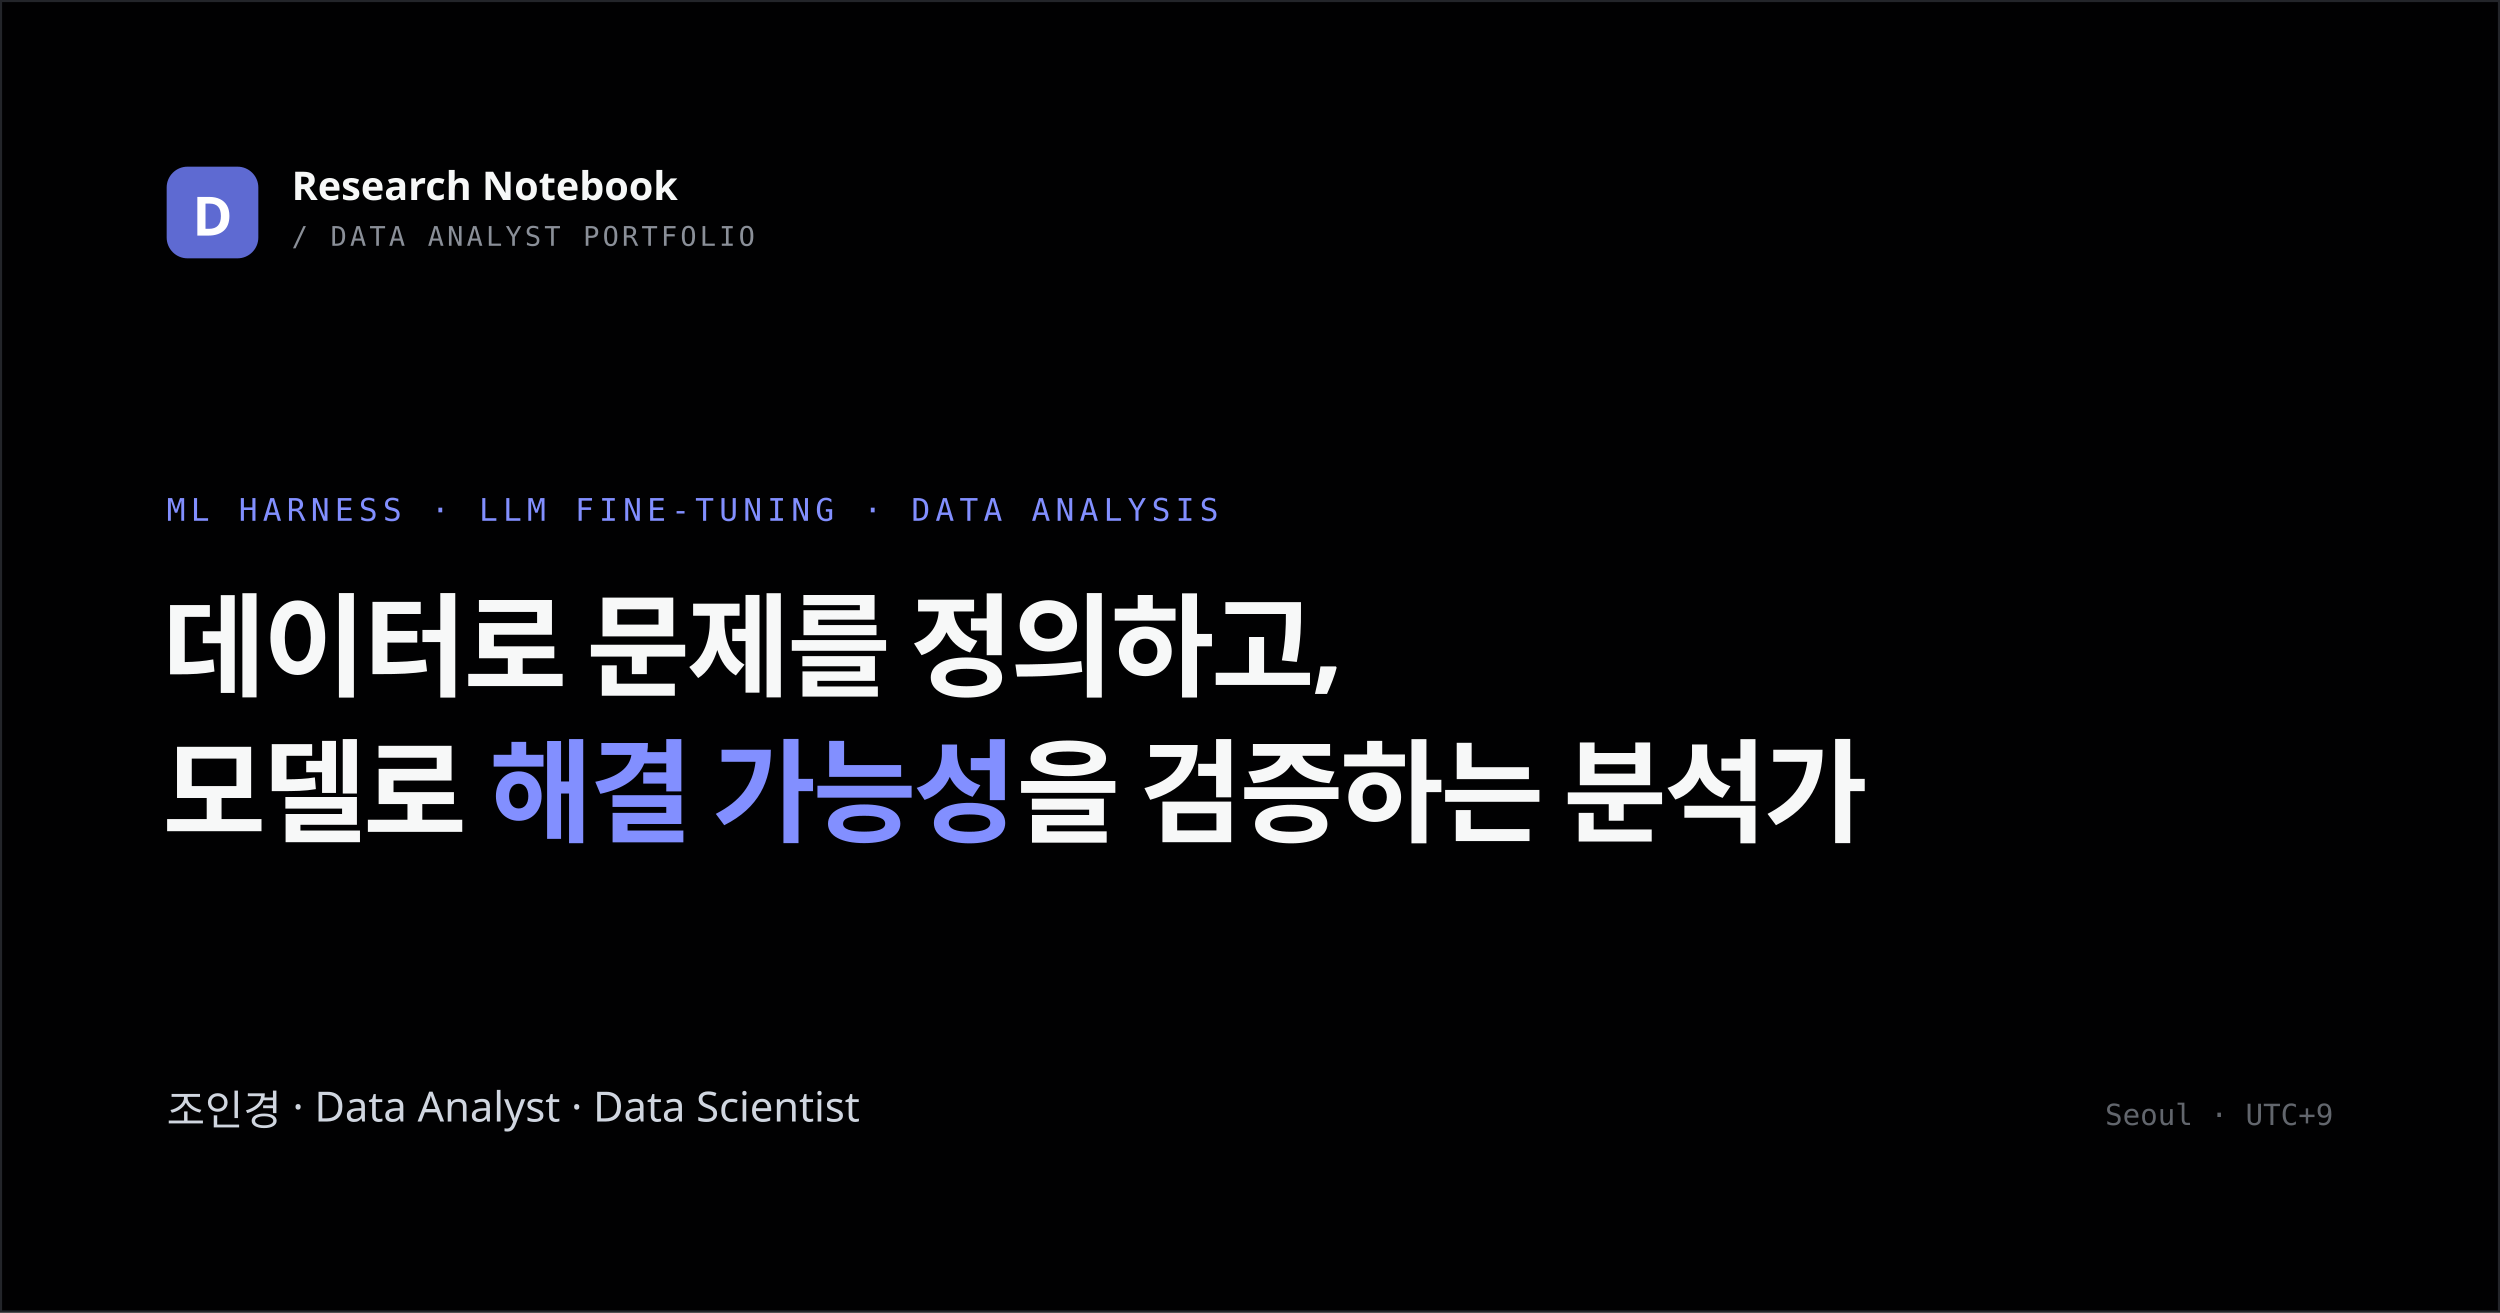
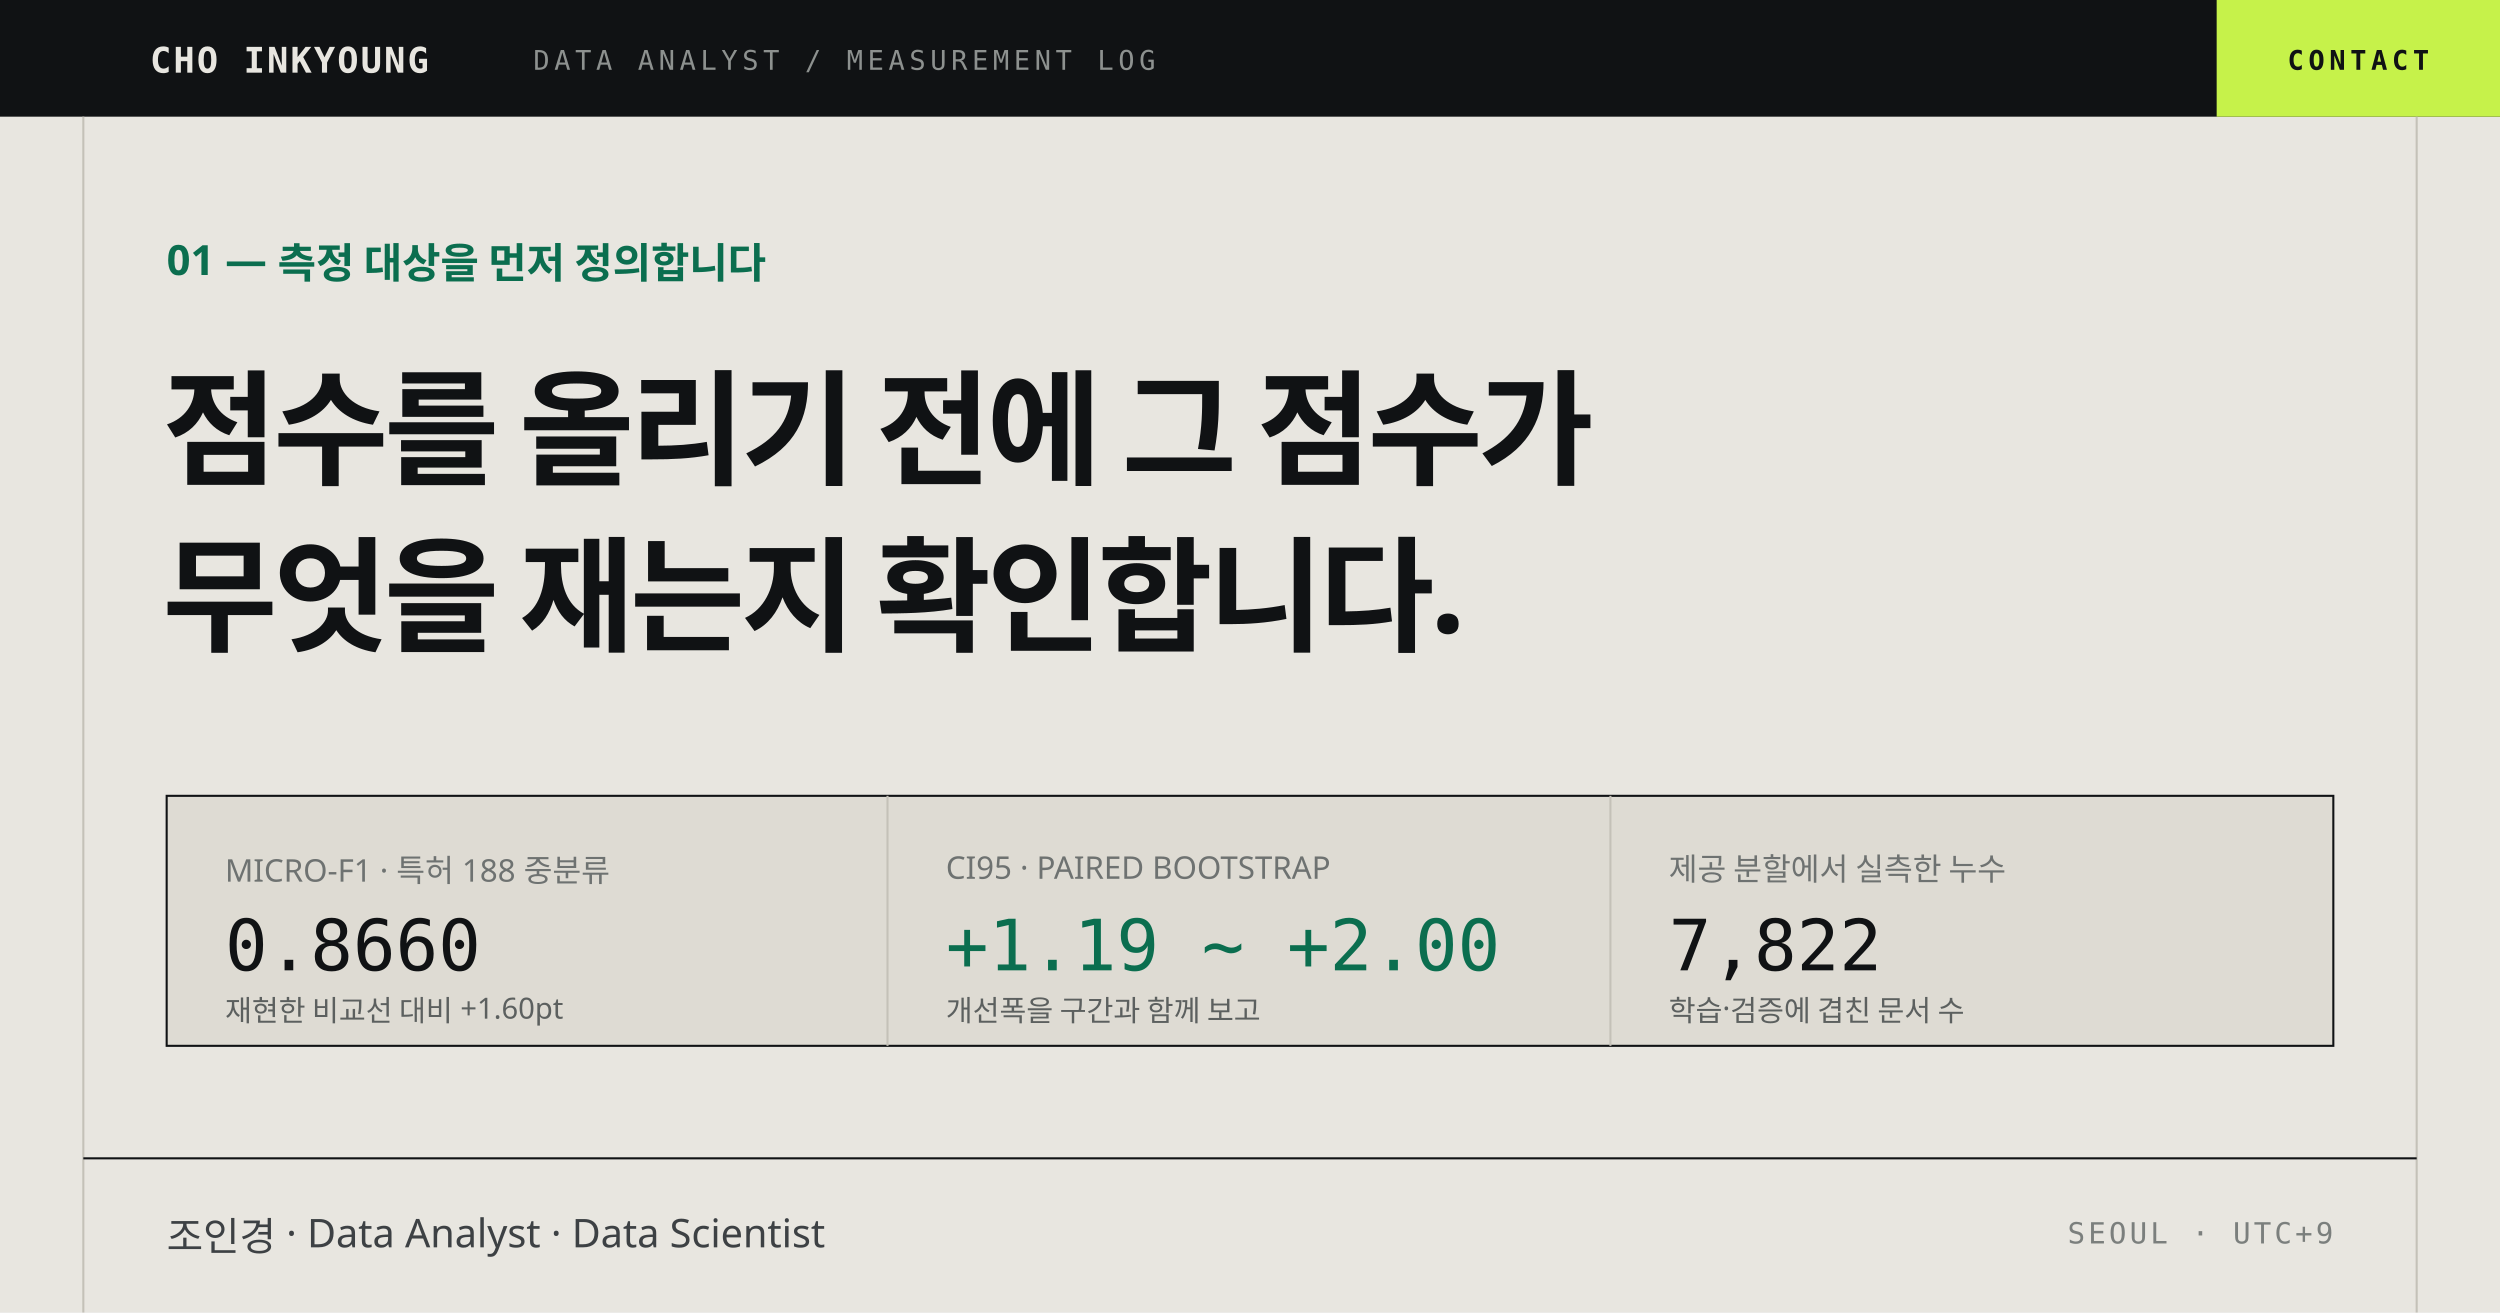
<svg xmlns="http://www.w3.org/2000/svg" width="1200" height="630" viewBox="0 0 1200 630" font-family="'Malgun Gothic','Segoe UI',system-ui,sans-serif">
-   <rect width="1200" height="630" fill="#010102" />
-   <rect x="0.5" y="0.5" width="1199" height="629" fill="none" stroke="#23252a" />
-   <g transform="translate(80,80)">
-     <rect width="44" height="44" rx="10" fill="#5e6ad2" />
-     <text x="22" y="23" font-size="26" font-weight="700" fill="#ffffff" text-anchor="middle" dominant-baseline="central">D</text>
-     <text x="60" y="16" font-size="19" font-weight="600" fill="#f7f8f8">Research Notebook</text>
-     <text x="60" y="38" font-family="'Consolas',monospace" font-size="13" letter-spacing="1.5" fill="#8a8f98">/ DATA ANALYST PORTFOLIO</text>
-   </g>
-   <text x="80" y="250" font-family="'Consolas',monospace" font-size="15" letter-spacing="2.5" fill="#828fff">ML HARNESS · LLM FINE-TUNING · DATA ANALYSIS</text>
-   <text x="78" y="330" font-size="54" font-weight="600" letter-spacing="-1.5" fill="#f7f8f8">데이터로 문제를 정의하고,</text>
-   <text x="78" y="400" font-size="54" font-weight="600" letter-spacing="-1.5" fill="#f7f8f8">모델로 <tspan fill="#828fff">해결 가능성</tspan>을 검증하는 분석가</text>
-   <text x="80" y="540" font-size="20" font-weight="500" fill="#d0d6e0">조인경 · Data Analyst · Data Scientist</text>
-   <text x="1120" y="540" font-family="'Consolas',monospace" font-size="14" fill="#62666d" text-anchor="end">Seoul · UTC+9</text>
+   <rect width="1200" height="630" fill="#e8e6e0" />
+   <rect x="0" y="0" width="1200" height="56" fill="#101214" />
+   <text x="72" y="29" font-family="'Consolas',monospace" font-size="17" font-weight="600" letter-spacing="1" fill="#e8e6e0" dominant-baseline="central">CHO INKYOUNG</text>
+   <text x="256" y="29" font-family="'Consolas',monospace" font-size="13" letter-spacing="2.2" fill="#8d918f" dominant-baseline="central">DATA ANALYST / MEASUREMENT LOG</text>
+   <rect x="1064" y="0" width="136" height="56" fill="#c6f24a" />
+   <text x="1132" y="29" font-family="'Consolas',monospace" font-size="13" font-weight="600" letter-spacing="2.2" fill="#101214" text-anchor="middle" dominant-baseline="central">CONTACT</text>
+   <line x1="40" y1="56" x2="40" y2="630" stroke="#c4c1b8" />
+   <line x1="1160" y1="56" x2="1160" y2="630" stroke="#c4c1b8" />
+   <text x="80" y="132" font-size="20" font-weight="600" fill="#0b6e4f">01 — 측정 대상을 먼저 정의합니다</text>
+   <text x="78" y="228" font-size="60" font-weight="600" letter-spacing="-2" fill="#101214">점수를 올리기 전에 그 점수가</text>
+   <text x="78" y="308" font-size="60" font-weight="600" letter-spacing="-2" fill="#101214">무엇을 재는지 확인합니다.</text>
+   <rect x="80" y="382" width="1040" height="120" fill="#dedbd3" stroke="#101214" />
+   <line x1="426" y1="382" x2="426" y2="502" stroke="#c4c1b8" />
+   <line x1="773" y1="382" x2="773" y2="502" stroke="#c4c1b8" />
+   <text x="108" y="416" font-size="15" fill="#6e7271" dominant-baseline="central">MICRO-F1 · 특허 188 중분류</text>
+   <text x="108" y="454" font-family="'Consolas',monospace" font-size="34" font-weight="500" fill="#101214" dominant-baseline="central">0.8660</text>
+   <text x="108" y="484" font-size="14" fill="#5c605f" dominant-baseline="central">재현한 비교선 대비 +1.60pt</text>
+   <text x="454" y="416" font-size="15" fill="#6e7271" dominant-baseline="central">CI95 · PAIRED BOOTSTRAP</text>
+   <text x="454" y="454" font-family="'Consolas',monospace" font-size="34" font-weight="500" fill="#0b6e4f" dominant-baseline="central">+1.19 ~ +2.00</text>
+   <text x="454" y="484" font-size="14" fill="#5c605f" dominant-baseline="central">개선폭을 구간과 함께 보고</text>
+   <text x="801" y="416" font-size="15" fill="#6e7271" dominant-baseline="central">제공 분할에서 실측한 누수</text>
+   <text x="801" y="454" font-family="'Consolas',monospace" font-size="34" font-weight="500" fill="#101214" dominant-baseline="central">7,822</text>
+   <text x="801" y="484" font-size="14" fill="#5c605f" dominant-baseline="central">학습·검증에 겹친 문서 수</text>
+   <line x1="40" y1="556" x2="1160" y2="556" stroke="#101214" />
+   <text x="80" y="592" font-size="19" font-weight="500" fill="#3d4144" dominant-baseline="central">조인경 · Data Analyst · Data Scientist</text>
+   <text x="1120" y="592" font-family="'Consolas',monospace" font-size="14" letter-spacing="1.5" fill="#7b7f7d" text-anchor="end" dominant-baseline="central">SEOUL · UTC+9</text>
</svg>
